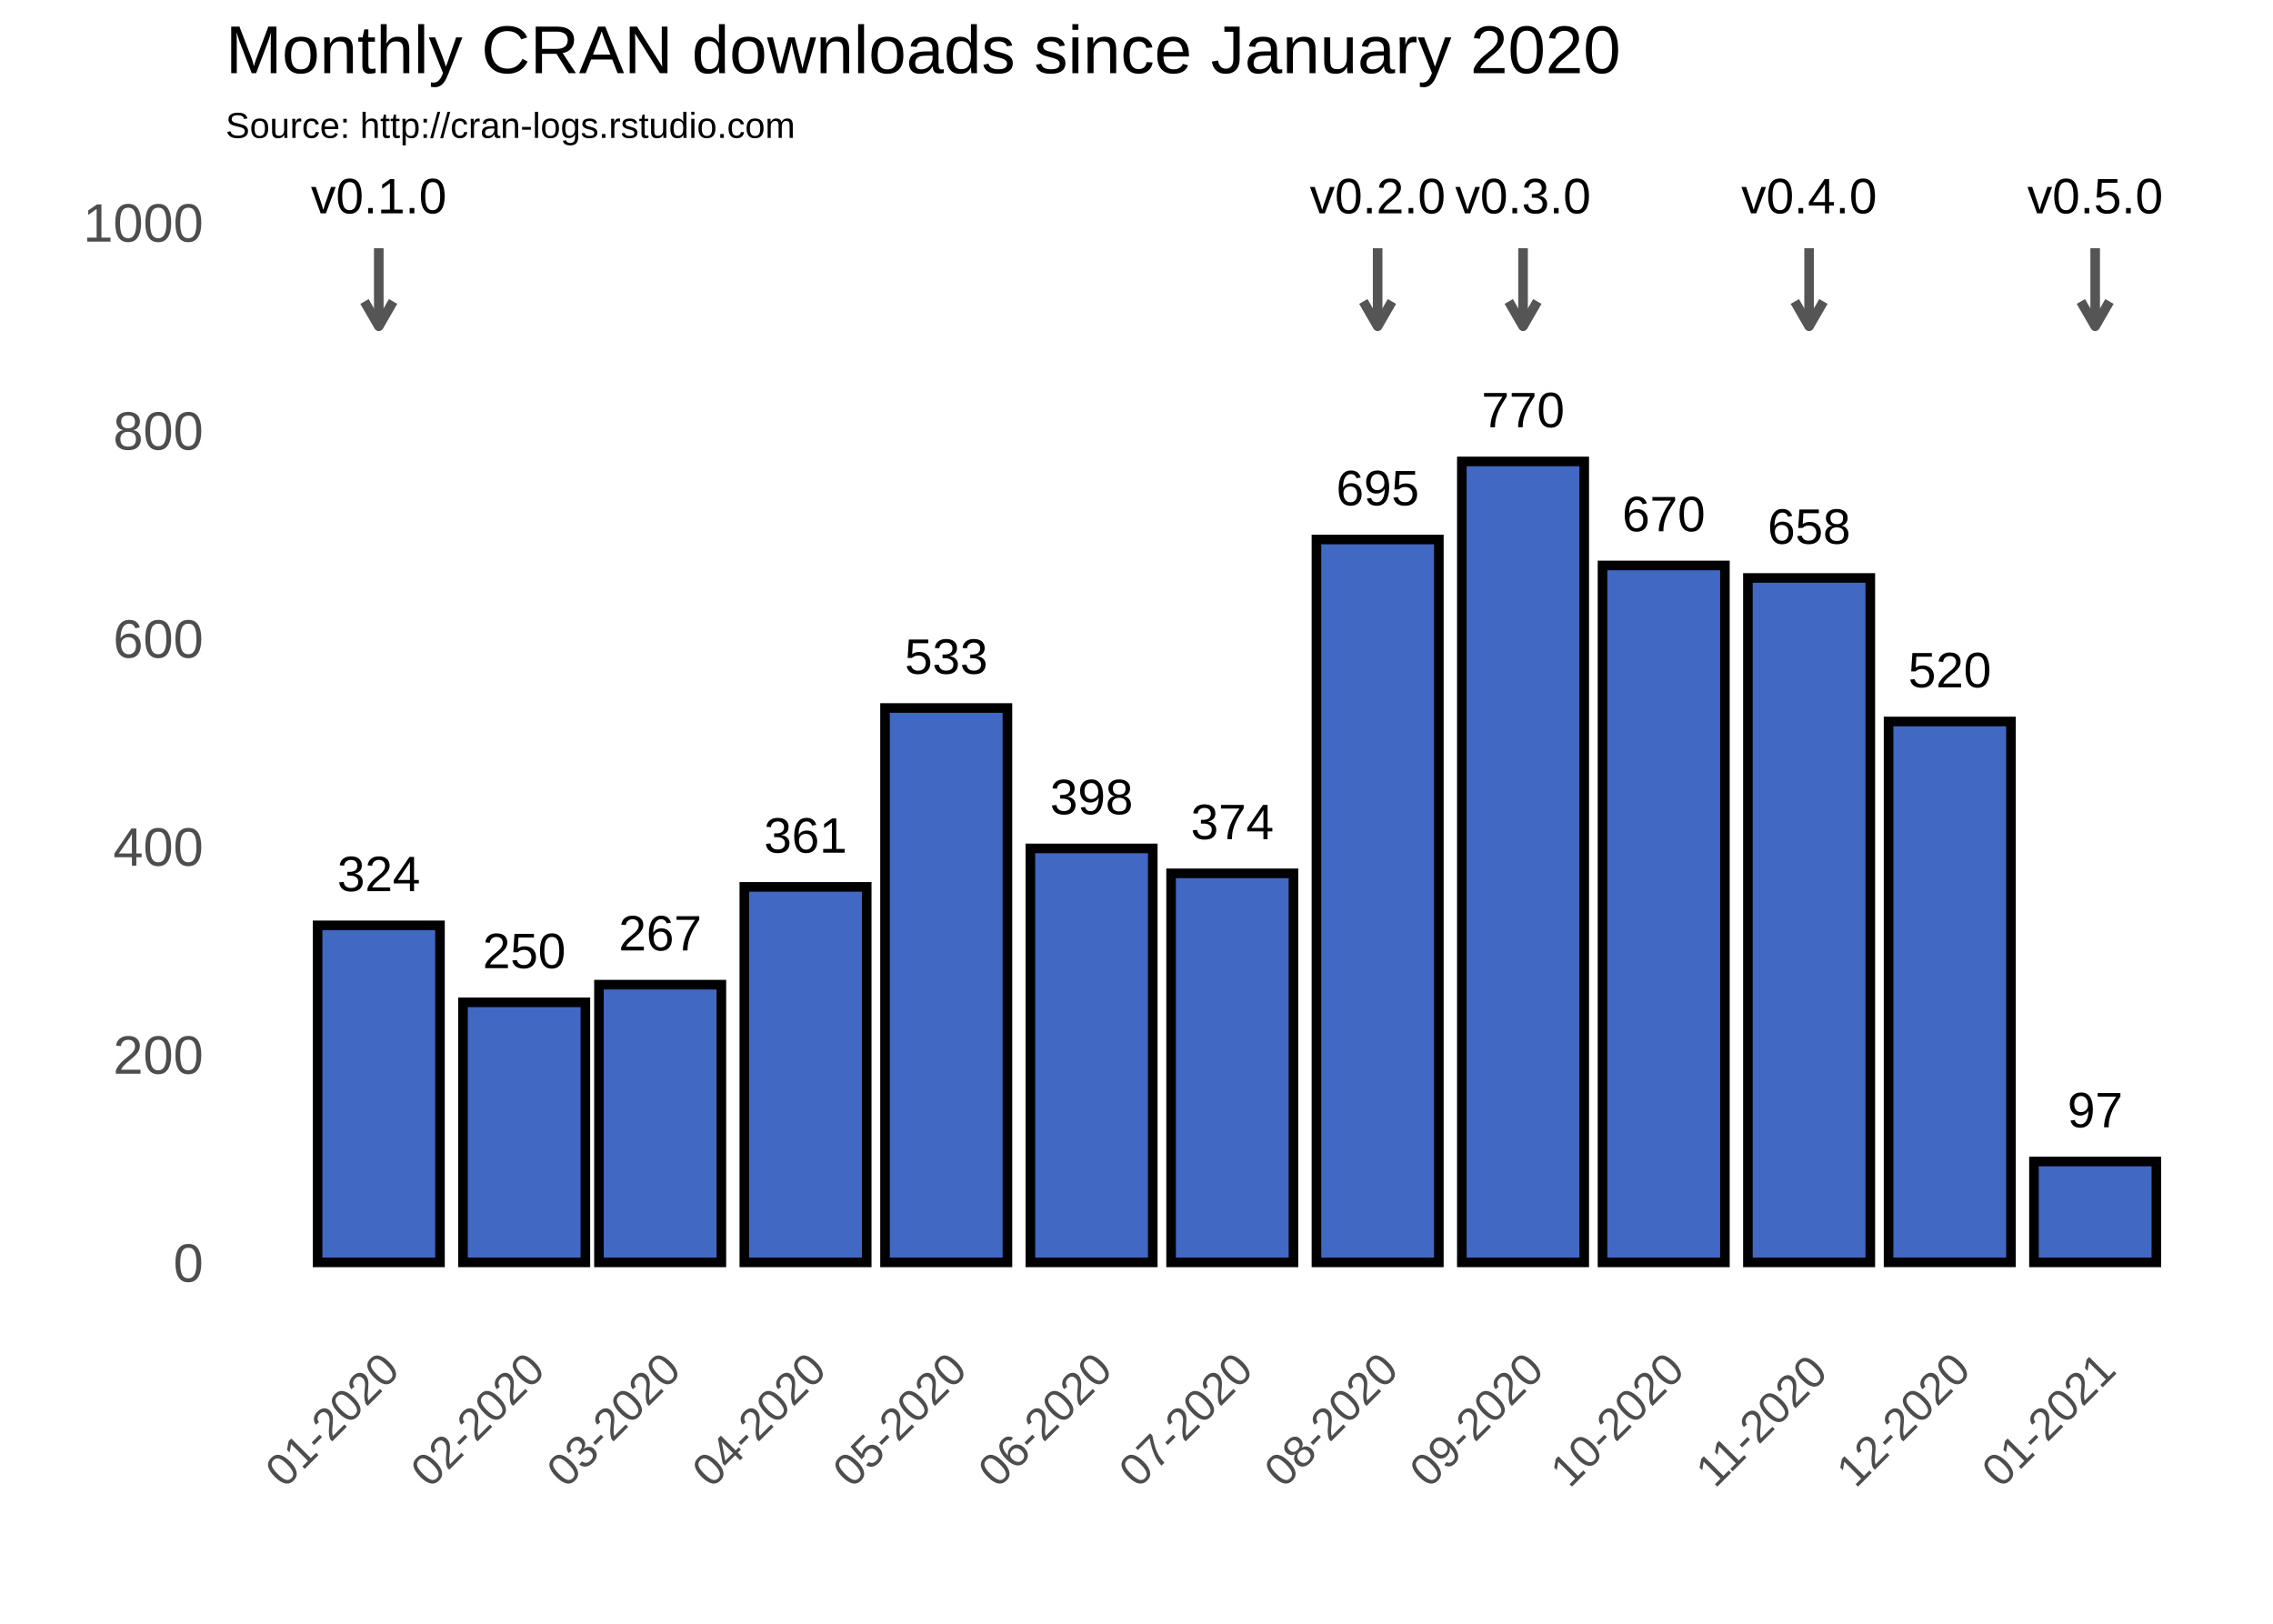
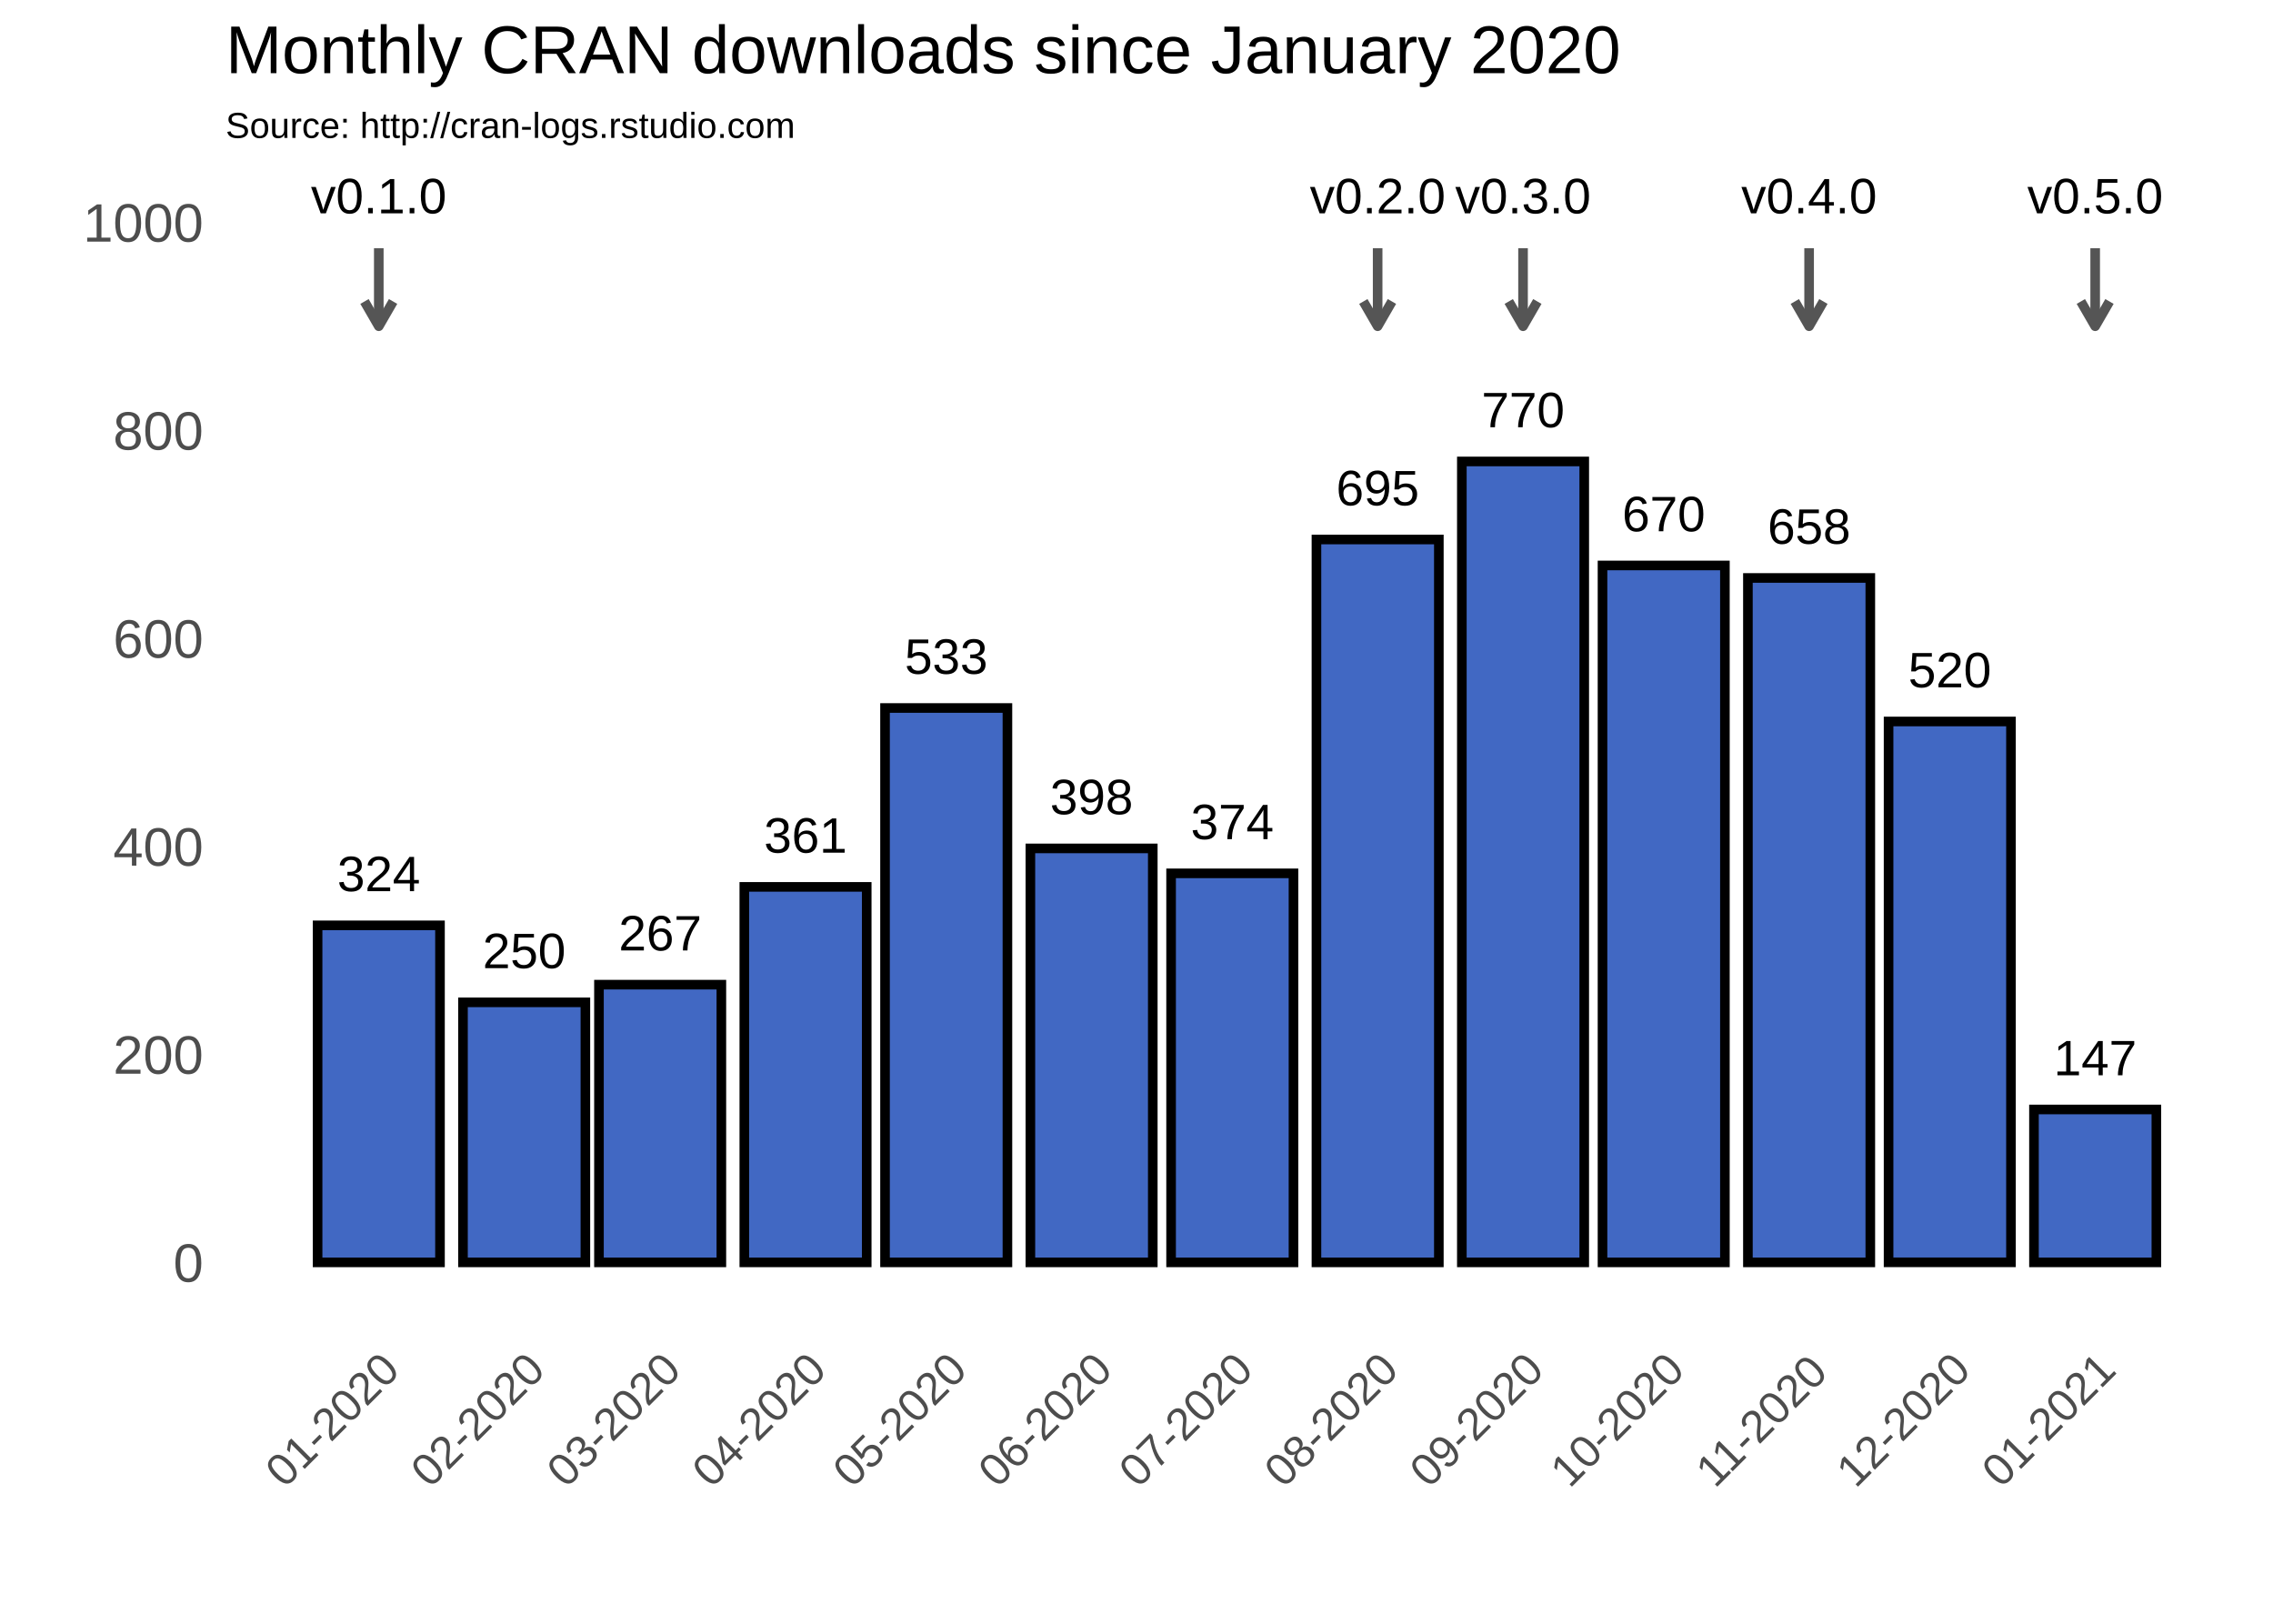
<svg xmlns="http://www.w3.org/2000/svg" viewBox="0 0 504.00 360.00">
  <defs>
    <style type="text/css">
    line, polyline, polygon, path, rect, circle {
      fill: none;
      stroke: #000000;
      stroke-linecap: round;
      stroke-linejoin: round;
      stroke-miterlimit: 10.00;
    }
  </style>
  </defs>
  <rect width="100%" height="100%" style="stroke: none; fill: #FFFFFF;" />
  <rect x="0.00" y="0" width="504.00" height="360.00" style="stroke-width: 1.07; stroke: #FFFFFF; fill: #FFFFFF;" />
  <defs>
    <clipPath id="cpNTAuMDN8NDk4LjUyfDI5MS40MXwzNy43NA==">
      <rect x="50.03" y="37.74" width="448.49" height="253.67" />
    </clipPath>
  </defs>
  <polyline points="50.03,256.82 498.52,256.82 " style="stroke-width: 0.53; stroke: #FFFFFF; stroke-linecap: butt;" clip-path="url(#cpNTAuMDN8NDk4LjUyfDI5MS40MXwzNy43NA==)" />
  <polyline points="50.03,210.70 498.52,210.70 " style="stroke-width: 0.53; stroke: #FFFFFF; stroke-linecap: butt;" clip-path="url(#cpNTAuMDN8NDk4LjUyfDI5MS40MXwzNy43NA==)" />
  <polyline points="50.03,164.58 498.52,164.58 " style="stroke-width: 0.53; stroke: #FFFFFF; stroke-linecap: butt;" clip-path="url(#cpNTAuMDN8NDk4LjUyfDI5MS40MXwzNy43NA==)" />
  <polyline points="50.03,118.45 498.52,118.45 " style="stroke-width: 0.53; stroke: #FFFFFF; stroke-linecap: butt;" clip-path="url(#cpNTAuMDN8NDk4LjUyfDI5MS40MXwzNy43NA==)" />
  <polyline points="50.03,72.33 498.52,72.33 " style="stroke-width: 0.53; stroke: #FFFFFF; stroke-linecap: butt;" clip-path="url(#cpNTAuMDN8NDk4LjUyfDI5MS40MXwzNy43NA==)" />
  <polyline points="51.76,291.41 51.76,37.74 " style="stroke-width: 0.53; stroke: #FFFFFF; stroke-linecap: butt;" clip-path="url(#cpNTAuMDN8NDk4LjUyfDI5MS40MXwzNy43NA==)" />
  <polyline points="67.87,291.41 67.87,37.74 " style="stroke-width: 0.53; stroke: #FFFFFF; stroke-linecap: butt;" clip-path="url(#cpNTAuMDN8NDk4LjUyfDI5MS40MXwzNy43NA==)" />
  <polyline points="100.11,291.41 100.11,37.74 " style="stroke-width: 0.53; stroke: #FFFFFF; stroke-linecap: butt;" clip-path="url(#cpNTAuMDN8NDk4LjUyfDI5MS40MXwzNy43NA==)" />
  <polyline points="131.30,291.41 131.30,37.74 " style="stroke-width: 0.53; stroke: #FFFFFF; stroke-linecap: butt;" clip-path="url(#cpNTAuMDN8NDk4LjUyfDI5MS40MXwzNy43NA==)" />
  <polyline points="162.50,291.41 162.50,37.74 " style="stroke-width: 0.53; stroke: #FFFFFF; stroke-linecap: butt;" clip-path="url(#cpNTAuMDN8NDk4LjUyfDI5MS40MXwzNy43NA==)" />
  <polyline points="194.21,291.41 194.21,37.74 " style="stroke-width: 0.53; stroke: #FFFFFF; stroke-linecap: butt;" clip-path="url(#cpNTAuMDN8NDk4LjUyfDI5MS40MXwzNy43NA==)" />
  <polyline points="225.93,291.41 225.93,37.74 " style="stroke-width: 0.53; stroke: #FFFFFF; stroke-linecap: butt;" clip-path="url(#cpNTAuMDN8NDk4LjUyfDI5MS40MXwzNy43NA==)" />
  <polyline points="257.64,291.41 257.64,37.74 " style="stroke-width: 0.53; stroke: #FFFFFF; stroke-linecap: butt;" clip-path="url(#cpNTAuMDN8NDk4LjUyfDI5MS40MXwzNy43NA==)" />
  <polyline points="289.36,291.41 289.36,37.74 " style="stroke-width: 0.53; stroke: #FFFFFF; stroke-linecap: butt;" clip-path="url(#cpNTAuMDN8NDk4LjUyfDI5MS40MXwzNy43NA==)" />
  <polyline points="321.59,291.41 321.59,37.74 " style="stroke-width: 0.53; stroke: #FFFFFF; stroke-linecap: butt;" clip-path="url(#cpNTAuMDN8NDk4LjUyfDI5MS40MXwzNy43NA==)" />
  <polyline points="353.30,291.41 353.30,37.74 " style="stroke-width: 0.53; stroke: #FFFFFF; stroke-linecap: butt;" clip-path="url(#cpNTAuMDN8NDk4LjUyfDI5MS40MXwzNy43NA==)" />
  <polyline points="385.02,291.41 385.02,37.74 " style="stroke-width: 0.53; stroke: #FFFFFF; stroke-linecap: butt;" clip-path="url(#cpNTAuMDN8NDk4LjUyfDI5MS40MXwzNy43NA==)" />
  <polyline points="416.73,291.41 416.73,37.74 " style="stroke-width: 0.53; stroke: #FFFFFF; stroke-linecap: butt;" clip-path="url(#cpNTAuMDN8NDk4LjUyfDI5MS40MXwzNy43NA==)" />
  <polyline points="448.45,291.41 448.45,37.74 " style="stroke-width: 0.53; stroke: #FFFFFF; stroke-linecap: butt;" clip-path="url(#cpNTAuMDN8NDk4LjUyfDI5MS40MXwzNy43NA==)" />
  <polyline points="480.68,291.41 480.68,37.74 " style="stroke-width: 0.53; stroke: #FFFFFF; stroke-linecap: butt;" clip-path="url(#cpNTAuMDN8NDk4LjUyfDI5MS40MXwzNy43NA==)" />
  <polyline points="496.80,291.41 496.80,37.74 " style="stroke-width: 0.53; stroke: #FFFFFF; stroke-linecap: butt;" clip-path="url(#cpNTAuMDN8NDk4LjUyfDI5MS40MXwzNy43NA==)" />
  <polyline points="50.03,279.88 498.52,279.88 " style="stroke-width: 1.07; stroke: #FFFFFF; stroke-linecap: butt;" clip-path="url(#cpNTAuMDN8NDk4LjUyfDI5MS40MXwzNy43NA==)" />
  <polyline points="50.03,233.76 498.52,233.76 " style="stroke-width: 1.07; stroke: #FFFFFF; stroke-linecap: butt;" clip-path="url(#cpNTAuMDN8NDk4LjUyfDI5MS40MXwzNy43NA==)" />
  <polyline points="50.03,187.64 498.52,187.64 " style="stroke-width: 1.07; stroke: #FFFFFF; stroke-linecap: butt;" clip-path="url(#cpNTAuMDN8NDk4LjUyfDI5MS40MXwzNy43NA==)" />
  <polyline points="50.03,141.51 498.52,141.51 " style="stroke-width: 1.07; stroke: #FFFFFF; stroke-linecap: butt;" clip-path="url(#cpNTAuMDN8NDk4LjUyfDI5MS40MXwzNy43NA==)" />
  <polyline points="50.03,95.39 498.52,95.39 " style="stroke-width: 1.07; stroke: #FFFFFF; stroke-linecap: butt;" clip-path="url(#cpNTAuMDN8NDk4LjUyfDI5MS40MXwzNy43NA==)" />
  <polyline points="50.03,49.27 498.52,49.27 " style="stroke-width: 1.07; stroke: #FFFFFF; stroke-linecap: butt;" clip-path="url(#cpNTAuMDN8NDk4LjUyfDI5MS40MXwzNy43NA==)" />
  <polyline points="83.99,291.41 83.99,37.74 " style="stroke-width: 1.07; stroke: #FFFFFF; stroke-linecap: butt;" clip-path="url(#cpNTAuMDN8NDk4LjUyfDI5MS40MXwzNy43NA==)" />
  <polyline points="116.22,291.41 116.22,37.74 " style="stroke-width: 1.07; stroke: #FFFFFF; stroke-linecap: butt;" clip-path="url(#cpNTAuMDN8NDk4LjUyfDI5MS40MXwzNy43NA==)" />
  <polyline points="146.38,291.41 146.38,37.74 " style="stroke-width: 1.07; stroke: #FFFFFF; stroke-linecap: butt;" clip-path="url(#cpNTAuMDN8NDk4LjUyfDI5MS40MXwzNy43NA==)" />
  <polyline points="178.61,291.41 178.61,37.74 " style="stroke-width: 1.07; stroke: #FFFFFF; stroke-linecap: butt;" clip-path="url(#cpNTAuMDN8NDk4LjUyfDI5MS40MXwzNy43NA==)" />
  <polyline points="209.81,291.41 209.81,37.74 " style="stroke-width: 1.07; stroke: #FFFFFF; stroke-linecap: butt;" clip-path="url(#cpNTAuMDN8NDk4LjUyfDI5MS40MXwzNy43NA==)" />
  <polyline points="242.04,291.41 242.04,37.74 " style="stroke-width: 1.07; stroke: #FFFFFF; stroke-linecap: butt;" clip-path="url(#cpNTAuMDN8NDk4LjUyfDI5MS40MXwzNy43NA==)" />
  <polyline points="273.24,291.41 273.24,37.74 " style="stroke-width: 1.07; stroke: #FFFFFF; stroke-linecap: butt;" clip-path="url(#cpNTAuMDN8NDk4LjUyfDI5MS40MXwzNy43NA==)" />
  <polyline points="305.47,291.41 305.47,37.74 " style="stroke-width: 1.07; stroke: #FFFFFF; stroke-linecap: butt;" clip-path="url(#cpNTAuMDN8NDk4LjUyfDI5MS40MXwzNy43NA==)" />
  <polyline points="337.71,291.41 337.71,37.74 " style="stroke-width: 1.07; stroke: #FFFFFF; stroke-linecap: butt;" clip-path="url(#cpNTAuMDN8NDk4LjUyfDI5MS40MXwzNy43NA==)" />
  <polyline points="368.90,291.41 368.90,37.74 " style="stroke-width: 1.07; stroke: #FFFFFF; stroke-linecap: butt;" clip-path="url(#cpNTAuMDN8NDk4LjUyfDI5MS40MXwzNy43NA==)" />
  <polyline points="401.14,291.41 401.14,37.74 " style="stroke-width: 1.07; stroke: #FFFFFF; stroke-linecap: butt;" clip-path="url(#cpNTAuMDN8NDk4LjUyfDI5MS40MXwzNy43NA==)" />
  <polyline points="432.33,291.41 432.33,37.74 " style="stroke-width: 1.07; stroke: #FFFFFF; stroke-linecap: butt;" clip-path="url(#cpNTAuMDN8NDk4LjUyfDI5MS40MXwzNy43NA==)" />
  <polyline points="464.57,291.41 464.57,37.74 " style="stroke-width: 1.07; stroke: #FFFFFF; stroke-linecap: butt;" clip-path="url(#cpNTAuMDN8NDk4LjUyfDI5MS40MXwzNy43NA==)" />
  <rect x="70.42" y="205.16" width="27.14" height="74.72" style="stroke-width: 2.13; stroke-linecap: square; stroke-linejoin: miter; fill: #4168C3;" clip-path="url(#cpNTAuMDN8NDk4LjUyfDI5MS40MXwzNy43NA==)" />
  <rect x="102.66" y="222.23" width="27.14" height="57.65" style="stroke-width: 2.13; stroke-linecap: square; stroke-linejoin: miter; fill: #4168C3;" clip-path="url(#cpNTAuMDN8NDk4LjUyfDI5MS40MXwzNy43NA==)" />
  <rect x="132.81" y="218.31" width="27.14" height="61.57" style="stroke-width: 2.13; stroke-linecap: square; stroke-linejoin: miter; fill: #4168C3;" clip-path="url(#cpNTAuMDN8NDk4LjUyfDI5MS40MXwzNy43NA==)" />
  <rect x="165.04" y="196.63" width="27.14" height="83.25" style="stroke-width: 2.13; stroke-linecap: square; stroke-linejoin: miter; fill: #4168C3;" clip-path="url(#cpNTAuMDN8NDk4LjUyfDI5MS40MXwzNy43NA==)" />
  <rect x="196.24" y="156.97" width="27.14" height="122.91" style="stroke-width: 2.13; stroke-linecap: square; stroke-linejoin: miter; fill: #4168C3;" clip-path="url(#cpNTAuMDN8NDk4LjUyfDI5MS40MXwzNy43NA==)" />
  <rect x="228.47" y="188.10" width="27.14" height="91.78" style="stroke-width: 2.13; stroke-linecap: square; stroke-linejoin: miter; fill: #4168C3;" clip-path="url(#cpNTAuMDN8NDk4LjUyfDI5MS40MXwzNy43NA==)" />
  <rect x="259.67" y="193.63" width="27.14" height="86.25" style="stroke-width: 2.13; stroke-linecap: square; stroke-linejoin: miter; fill: #4168C3;" clip-path="url(#cpNTAuMDN8NDk4LjUyfDI5MS40MXwzNy43NA==)" />
  <rect x="291.90" y="119.61" width="27.14" height="160.27" style="stroke-width: 2.13; stroke-linecap: square; stroke-linejoin: miter; fill: #4168C3;" clip-path="url(#cpNTAuMDN8NDk4LjUyfDI5MS40MXwzNy43NA==)" />
  <rect x="324.14" y="102.31" width="27.14" height="177.57" style="stroke-width: 2.13; stroke-linecap: square; stroke-linejoin: miter; fill: #4168C3;" clip-path="url(#cpNTAuMDN8NDk4LjUyfDI5MS40MXwzNy43NA==)" />
  <rect x="355.33" y="125.37" width="27.14" height="154.51" style="stroke-width: 2.13; stroke-linecap: square; stroke-linejoin: miter; fill: #4168C3;" clip-path="url(#cpNTAuMDN8NDk4LjUyfDI5MS40MXwzNy43NA==)" />
  <rect x="387.57" y="128.14" width="27.14" height="151.74" style="stroke-width: 2.13; stroke-linecap: square; stroke-linejoin: miter; fill: #4168C3;" clip-path="url(#cpNTAuMDN8NDk4LjUyfDI5MS40MXwzNy43NA==)" />
  <rect x="418.76" y="159.96" width="27.14" height="119.91" style="stroke-width: 2.13; stroke-linecap: square; stroke-linejoin: miter; fill: #4168C3;" clip-path="url(#cpNTAuMDN8NDk4LjUyfDI5MS40MXwzNy43NA==)" />
-   <rect x="451.00" y="257.51" width="27.14" height="22.37" style="stroke-width: 2.13; stroke-linecap: square; stroke-linejoin: miter; fill: #4168C3;" clip-path="url(#cpNTAuMDN8NDk4LjUyfDI5MS40MXwzNy43NA==)" />
+   <rect x="451.00" y="245.98" width="27.14" height="33.90" style="stroke-width: 2.13; stroke-linecap: square; stroke-linejoin: miter; fill: #4168C3;" clip-path="url(#cpNTAuMDN8NDk4LjUyfDI5MS40MXwzNy43NA==)" />
  <g clip-path="url(#cpNTAuMDN8NDk4LjUyfDI5MS40MXwzNy43NA==)">
    <text x="74.78" y="197.58" style="font-size: 11.04px; font-family: Arial;" textLength="18.42px" lengthAdjust="spacingAndGlyphs">324</text>
  </g>
  <g clip-path="url(#cpNTAuMDN8NDk4LjUyfDI5MS40MXwzNy43NA==)">
    <text x="107.02" y="214.65" style="font-size: 11.04px; font-family: Arial;" textLength="18.42px" lengthAdjust="spacingAndGlyphs">250</text>
  </g>
  <g clip-path="url(#cpNTAuMDN8NDk4LjUyfDI5MS40MXwzNy43NA==)">
    <text x="137.17" y="210.73" style="font-size: 11.04px; font-family: Arial;" textLength="18.42px" lengthAdjust="spacingAndGlyphs">267</text>
  </g>
  <g clip-path="url(#cpNTAuMDN8NDk4LjUyfDI5MS40MXwzNy43NA==)">
    <text x="169.40" y="189.05" style="font-size: 11.04px; font-family: Arial;" textLength="18.42px" lengthAdjust="spacingAndGlyphs">361</text>
  </g>
  <g clip-path="url(#cpNTAuMDN8NDk4LjUyfDI5MS40MXwzNy43NA==)">
    <text x="200.60" y="149.39" style="font-size: 11.04px; font-family: Arial;" textLength="18.42px" lengthAdjust="spacingAndGlyphs">533</text>
  </g>
  <g clip-path="url(#cpNTAuMDN8NDk4LjUyfDI5MS40MXwzNy43NA==)">
    <text x="232.83" y="180.52" style="font-size: 11.04px; font-family: Arial;" textLength="18.42px" lengthAdjust="spacingAndGlyphs">398</text>
  </g>
  <g clip-path="url(#cpNTAuMDN8NDk4LjUyfDI5MS40MXwzNy43NA==)">
    <text x="264.03" y="186.05" style="font-size: 11.04px; font-family: Arial;" textLength="18.42px" lengthAdjust="spacingAndGlyphs">374</text>
  </g>
  <g clip-path="url(#cpNTAuMDN8NDk4LjUyfDI5MS40MXwzNy43NA==)">
    <text x="296.26" y="112.03" style="font-size: 11.04px; font-family: Arial;" textLength="18.42px" lengthAdjust="spacingAndGlyphs">695</text>
  </g>
  <g clip-path="url(#cpNTAuMDN8NDk4LjUyfDI5MS40MXwzNy43NA==)">
    <text x="328.50" y="94.73" style="font-size: 11.04px; font-family: Arial;" textLength="18.42px" lengthAdjust="spacingAndGlyphs">770</text>
  </g>
  <g clip-path="url(#cpNTAuMDN8NDk4LjUyfDI5MS40MXwzNy43NA==)">
    <text x="359.69" y="117.79" style="font-size: 11.04px; font-family: Arial;" textLength="18.42px" lengthAdjust="spacingAndGlyphs">670</text>
  </g>
  <g clip-path="url(#cpNTAuMDN8NDk4LjUyfDI5MS40MXwzNy43NA==)">
    <text x="391.93" y="120.56" style="font-size: 11.04px; font-family: Arial;" textLength="18.42px" lengthAdjust="spacingAndGlyphs">658</text>
  </g>
  <g clip-path="url(#cpNTAuMDN8NDk4LjUyfDI5MS40MXwzNy43NA==)">
    <text x="423.12" y="152.38" style="font-size: 11.04px; font-family: Arial;" textLength="18.42px" lengthAdjust="spacingAndGlyphs">520</text>
  </g>
  <g clip-path="url(#cpNTAuMDN8NDk4LjUyfDI5MS40MXwzNy43NA==)">
-     <text x="458.43" y="249.93" style="font-size: 11.04px; font-family: Arial;" textLength="12.28px" lengthAdjust="spacingAndGlyphs">97</text>
+     <text x="455.36" y="238.40" style="font-size: 11.04px; font-family: Arial;" textLength="18.42px" lengthAdjust="spacingAndGlyphs">147</text>
  </g>
  <line x1="83.99" y1="55.04" x2="83.99" y2="72.33" style="stroke-width: 2.13; stroke: #555555; stroke-linecap: butt;" clip-path="url(#cpNTAuMDN8NDk4LjUyfDI5MS40MXwzNy43NA==)" />
  <polyline points="80.82,66.84 83.99,72.33 87.16,66.84 " style="stroke-width: 2.13; stroke: #555555; stroke-linecap: butt;" clip-path="url(#cpNTAuMDN8NDk4LjUyfDI5MS40MXwzNy43NA==)" />
  <line x1="305.47" y1="55.04" x2="305.47" y2="72.33" style="stroke-width: 2.13; stroke: #555555; stroke-linecap: butt;" clip-path="url(#cpNTAuMDN8NDk4LjUyfDI5MS40MXwzNy43NA==)" />
  <polyline points="302.30,66.84 305.47,72.33 308.64,66.84 " style="stroke-width: 2.13; stroke: #555555; stroke-linecap: butt;" clip-path="url(#cpNTAuMDN8NDk4LjUyfDI5MS40MXwzNy43NA==)" />
  <line x1="337.71" y1="55.04" x2="337.71" y2="72.33" style="stroke-width: 2.13; stroke: #555555; stroke-linecap: butt;" clip-path="url(#cpNTAuMDN8NDk4LjUyfDI5MS40MXwzNy43NA==)" />
  <polyline points="334.54,66.84 337.71,72.33 340.88,66.84 " style="stroke-width: 2.13; stroke: #555555; stroke-linecap: butt;" clip-path="url(#cpNTAuMDN8NDk4LjUyfDI5MS40MXwzNy43NA==)" />
  <line x1="401.14" y1="55.04" x2="401.14" y2="72.33" style="stroke-width: 2.13; stroke: #555555; stroke-linecap: butt;" clip-path="url(#cpNTAuMDN8NDk4LjUyfDI5MS40MXwzNy43NA==)" />
  <polyline points="397.97,66.84 401.14,72.33 404.31,66.84 " style="stroke-width: 2.13; stroke: #555555; stroke-linecap: butt;" clip-path="url(#cpNTAuMDN8NDk4LjUyfDI5MS40MXwzNy43NA==)" />
  <line x1="464.57" y1="55.04" x2="464.57" y2="72.33" style="stroke-width: 2.13; stroke: #555555; stroke-linecap: butt;" clip-path="url(#cpNTAuMDN8NDk4LjUyfDI5MS40MXwzNy43NA==)" />
  <polyline points="461.39,66.84 464.57,72.33 467.74,66.84 " style="stroke-width: 2.13; stroke: #555555; stroke-linecap: butt;" clip-path="url(#cpNTAuMDN8NDk4LjUyfDI5MS40MXwzNy43NA==)" />
  <g clip-path="url(#cpNTAuMDN8NDk4LjUyfDI5MS40MXwzNy43NA==)">
    <text x="68.95" y="47.30" style="font-size: 11.04px; font-family: Arial;" textLength="30.07px" lengthAdjust="spacingAndGlyphs">v0.1.0</text>
  </g>
  <g clip-path="url(#cpNTAuMDN8NDk4LjUyfDI5MS40MXwzNy43NA==)">
    <text x="290.44" y="47.30" style="font-size: 11.04px; font-family: Arial;" textLength="30.07px" lengthAdjust="spacingAndGlyphs">v0.2.0</text>
  </g>
  <g clip-path="url(#cpNTAuMDN8NDk4LjUyfDI5MS40MXwzNy43NA==)">
    <text x="322.67" y="47.30" style="font-size: 11.04px; font-family: Arial;" textLength="30.07px" lengthAdjust="spacingAndGlyphs">v0.3.0</text>
  </g>
  <g clip-path="url(#cpNTAuMDN8NDk4LjUyfDI5MS40MXwzNy43NA==)">
    <text x="386.10" y="47.30" style="font-size: 11.04px; font-family: Arial;" textLength="30.07px" lengthAdjust="spacingAndGlyphs">v0.4.0</text>
  </g>
  <g clip-path="url(#cpNTAuMDN8NDk4LjUyfDI5MS40MXwzNy43NA==)">
    <text x="449.53" y="47.30" style="font-size: 11.04px; font-family: Arial;" textLength="30.07px" lengthAdjust="spacingAndGlyphs">v0.5.0</text>
  </g>
  <defs>
    <clipPath id="cpMC4wMHw1MDQuMDB8MzYwLjAwfDAuMDA=">
      <rect x="0.00" y="0.00" width="504.00" height="360.00" />
    </clipPath>
  </defs>
  <g clip-path="url(#cpMC4wMHw1MDQuMDB8MzYwLjAwfDAuMDA=)">
    <text x="38.43" y="284.17" style="font-size: 12.00px; fill: #4D4D4D; font-family: Arial;" textLength="6.67px" lengthAdjust="spacingAndGlyphs">0</text>
  </g>
  <g clip-path="url(#cpMC4wMHw1MDQuMDB8MzYwLjAwfDAuMDA=)">
    <text x="25.08" y="238.05" style="font-size: 12.00px; fill: #4D4D4D; font-family: Arial;" textLength="20.02px" lengthAdjust="spacingAndGlyphs">200</text>
  </g>
  <g clip-path="url(#cpMC4wMHw1MDQuMDB8MzYwLjAwfDAuMDA=)">
    <text x="25.08" y="191.93" style="font-size: 12.00px; fill: #4D4D4D; font-family: Arial;" textLength="20.02px" lengthAdjust="spacingAndGlyphs">400</text>
  </g>
  <g clip-path="url(#cpMC4wMHw1MDQuMDB8MzYwLjAwfDAuMDA=)">
    <text x="25.08" y="145.81" style="font-size: 12.00px; fill: #4D4D4D; font-family: Arial;" textLength="20.02px" lengthAdjust="spacingAndGlyphs">600</text>
  </g>
  <g clip-path="url(#cpMC4wMHw1MDQuMDB8MzYwLjAwfDAuMDA=)">
    <text x="25.08" y="99.69" style="font-size: 12.00px; fill: #4D4D4D; font-family: Arial;" textLength="20.02px" lengthAdjust="spacingAndGlyphs">800</text>
  </g>
  <g clip-path="url(#cpMC4wMHw1MDQuMDB8MzYwLjAwfDAuMDA=)">
    <text x="18.41" y="53.57" style="font-size: 12.00px; fill: #4D4D4D; font-family: Arial;" textLength="26.70px" lengthAdjust="spacingAndGlyphs">1000</text>
  </g>
  <g clip-path="url(#cpMC4wMHw1MDQuMDB8MzYwLjAwfDAuMDA=)">
    <text transform="translate(63.10,330.14) rotate(-45)" style="font-size: 10.00px; fill: #4D4D4D; font-family: Arial;" textLength="36.70px" lengthAdjust="spacingAndGlyphs">01-2020</text>
  </g>
  <g clip-path="url(#cpMC4wMHw1MDQuMDB8MzYwLjAwfDAuMDA=)">
    <text transform="translate(95.34,330.14) rotate(-45)" style="font-size: 10.00px; fill: #4D4D4D; font-family: Arial;" textLength="36.70px" lengthAdjust="spacingAndGlyphs">02-2020</text>
  </g>
  <g clip-path="url(#cpMC4wMHw1MDQuMDB8MzYwLjAwfDAuMDA=)">
    <text transform="translate(125.49,330.14) rotate(-45)" style="font-size: 10.00px; fill: #4D4D4D; font-family: Arial;" textLength="36.70px" lengthAdjust="spacingAndGlyphs">03-2020</text>
  </g>
  <g clip-path="url(#cpMC4wMHw1MDQuMDB8MzYwLjAwfDAuMDA=)">
    <text transform="translate(157.73,330.14) rotate(-45)" style="font-size: 10.00px; fill: #4D4D4D; font-family: Arial;" textLength="36.70px" lengthAdjust="spacingAndGlyphs">04-2020</text>
  </g>
  <g clip-path="url(#cpMC4wMHw1MDQuMDB8MzYwLjAwfDAuMDA=)">
    <text transform="translate(188.92,330.14) rotate(-45)" style="font-size: 10.00px; fill: #4D4D4D; font-family: Arial;" textLength="36.70px" lengthAdjust="spacingAndGlyphs">05-2020</text>
  </g>
  <g clip-path="url(#cpMC4wMHw1MDQuMDB8MzYwLjAwfDAuMDA=)">
    <text transform="translate(221.15,330.14) rotate(-45)" style="font-size: 10.00px; fill: #4D4D4D; font-family: Arial;" textLength="36.70px" lengthAdjust="spacingAndGlyphs">06-2020</text>
  </g>
  <g clip-path="url(#cpMC4wMHw1MDQuMDB8MzYwLjAwfDAuMDA=)">
    <text transform="translate(252.35,330.14) rotate(-45)" style="font-size: 10.00px; fill: #4D4D4D; font-family: Arial;" textLength="36.70px" lengthAdjust="spacingAndGlyphs">07-2020</text>
  </g>
  <g clip-path="url(#cpMC4wMHw1MDQuMDB8MzYwLjAwfDAuMDA=)">
    <text transform="translate(284.58,330.14) rotate(-45)" style="font-size: 10.00px; fill: #4D4D4D; font-family: Arial;" textLength="36.70px" lengthAdjust="spacingAndGlyphs">08-2020</text>
  </g>
  <g clip-path="url(#cpMC4wMHw1MDQuMDB8MzYwLjAwfDAuMDA=)">
    <text transform="translate(316.82,330.14) rotate(-45)" style="font-size: 10.00px; fill: #4D4D4D; font-family: Arial;" textLength="36.70px" lengthAdjust="spacingAndGlyphs">09-2020</text>
  </g>
  <g clip-path="url(#cpMC4wMHw1MDQuMDB8MzYwLjAwfDAuMDA=)">
    <text transform="translate(348.01,330.14) rotate(-45)" style="font-size: 10.00px; fill: #4D4D4D; font-family: Arial;" textLength="36.70px" lengthAdjust="spacingAndGlyphs">10-2020</text>
  </g>
  <g clip-path="url(#cpMC4wMHw1MDQuMDB8MzYwLjAwfDAuMDA=)">
    <text transform="translate(380.25,330.14) rotate(-45)" style="font-size: 10.00px; fill: #4D4D4D; font-family: Arial;" textLength="36.70px" lengthAdjust="spacingAndGlyphs">11-2020</text>
  </g>
  <g clip-path="url(#cpMC4wMHw1MDQuMDB8MzYwLjAwfDAuMDA=)">
    <text transform="translate(411.44,330.14) rotate(-45)" style="font-size: 10.00px; fill: #4D4D4D; font-family: Arial;" textLength="36.70px" lengthAdjust="spacingAndGlyphs">12-2020</text>
  </g>
  <g clip-path="url(#cpMC4wMHw1MDQuMDB8MzYwLjAwfDAuMDA=)">
    <text transform="translate(443.68,330.14) rotate(-45)" style="font-size: 10.00px; fill: #4D4D4D; font-family: Arial;" textLength="36.70px" lengthAdjust="spacingAndGlyphs">01-2021</text>
  </g>
  <g clip-path="url(#cpMC4wMHw1MDQuMDB8MzYwLjAwfDAuMDA=)">
    <text x="50.03" y="30.58" style="font-size: 8.00px; font-family: Arial;" textLength="126.28px" lengthAdjust="spacingAndGlyphs">Source: http://cran-logs.rstudio.com</text>
  </g>
  <g clip-path="url(#cpMC4wMHw1MDQuMDB8MzYwLjAwfDAuMDA=)">
    <text x="50.03" y="16.22" style="font-size: 15.00px; font-family: Arial;" textLength="309.33px" lengthAdjust="spacingAndGlyphs">Monthly CRAN downloads since January 2020</text>
  </g>
</svg>
